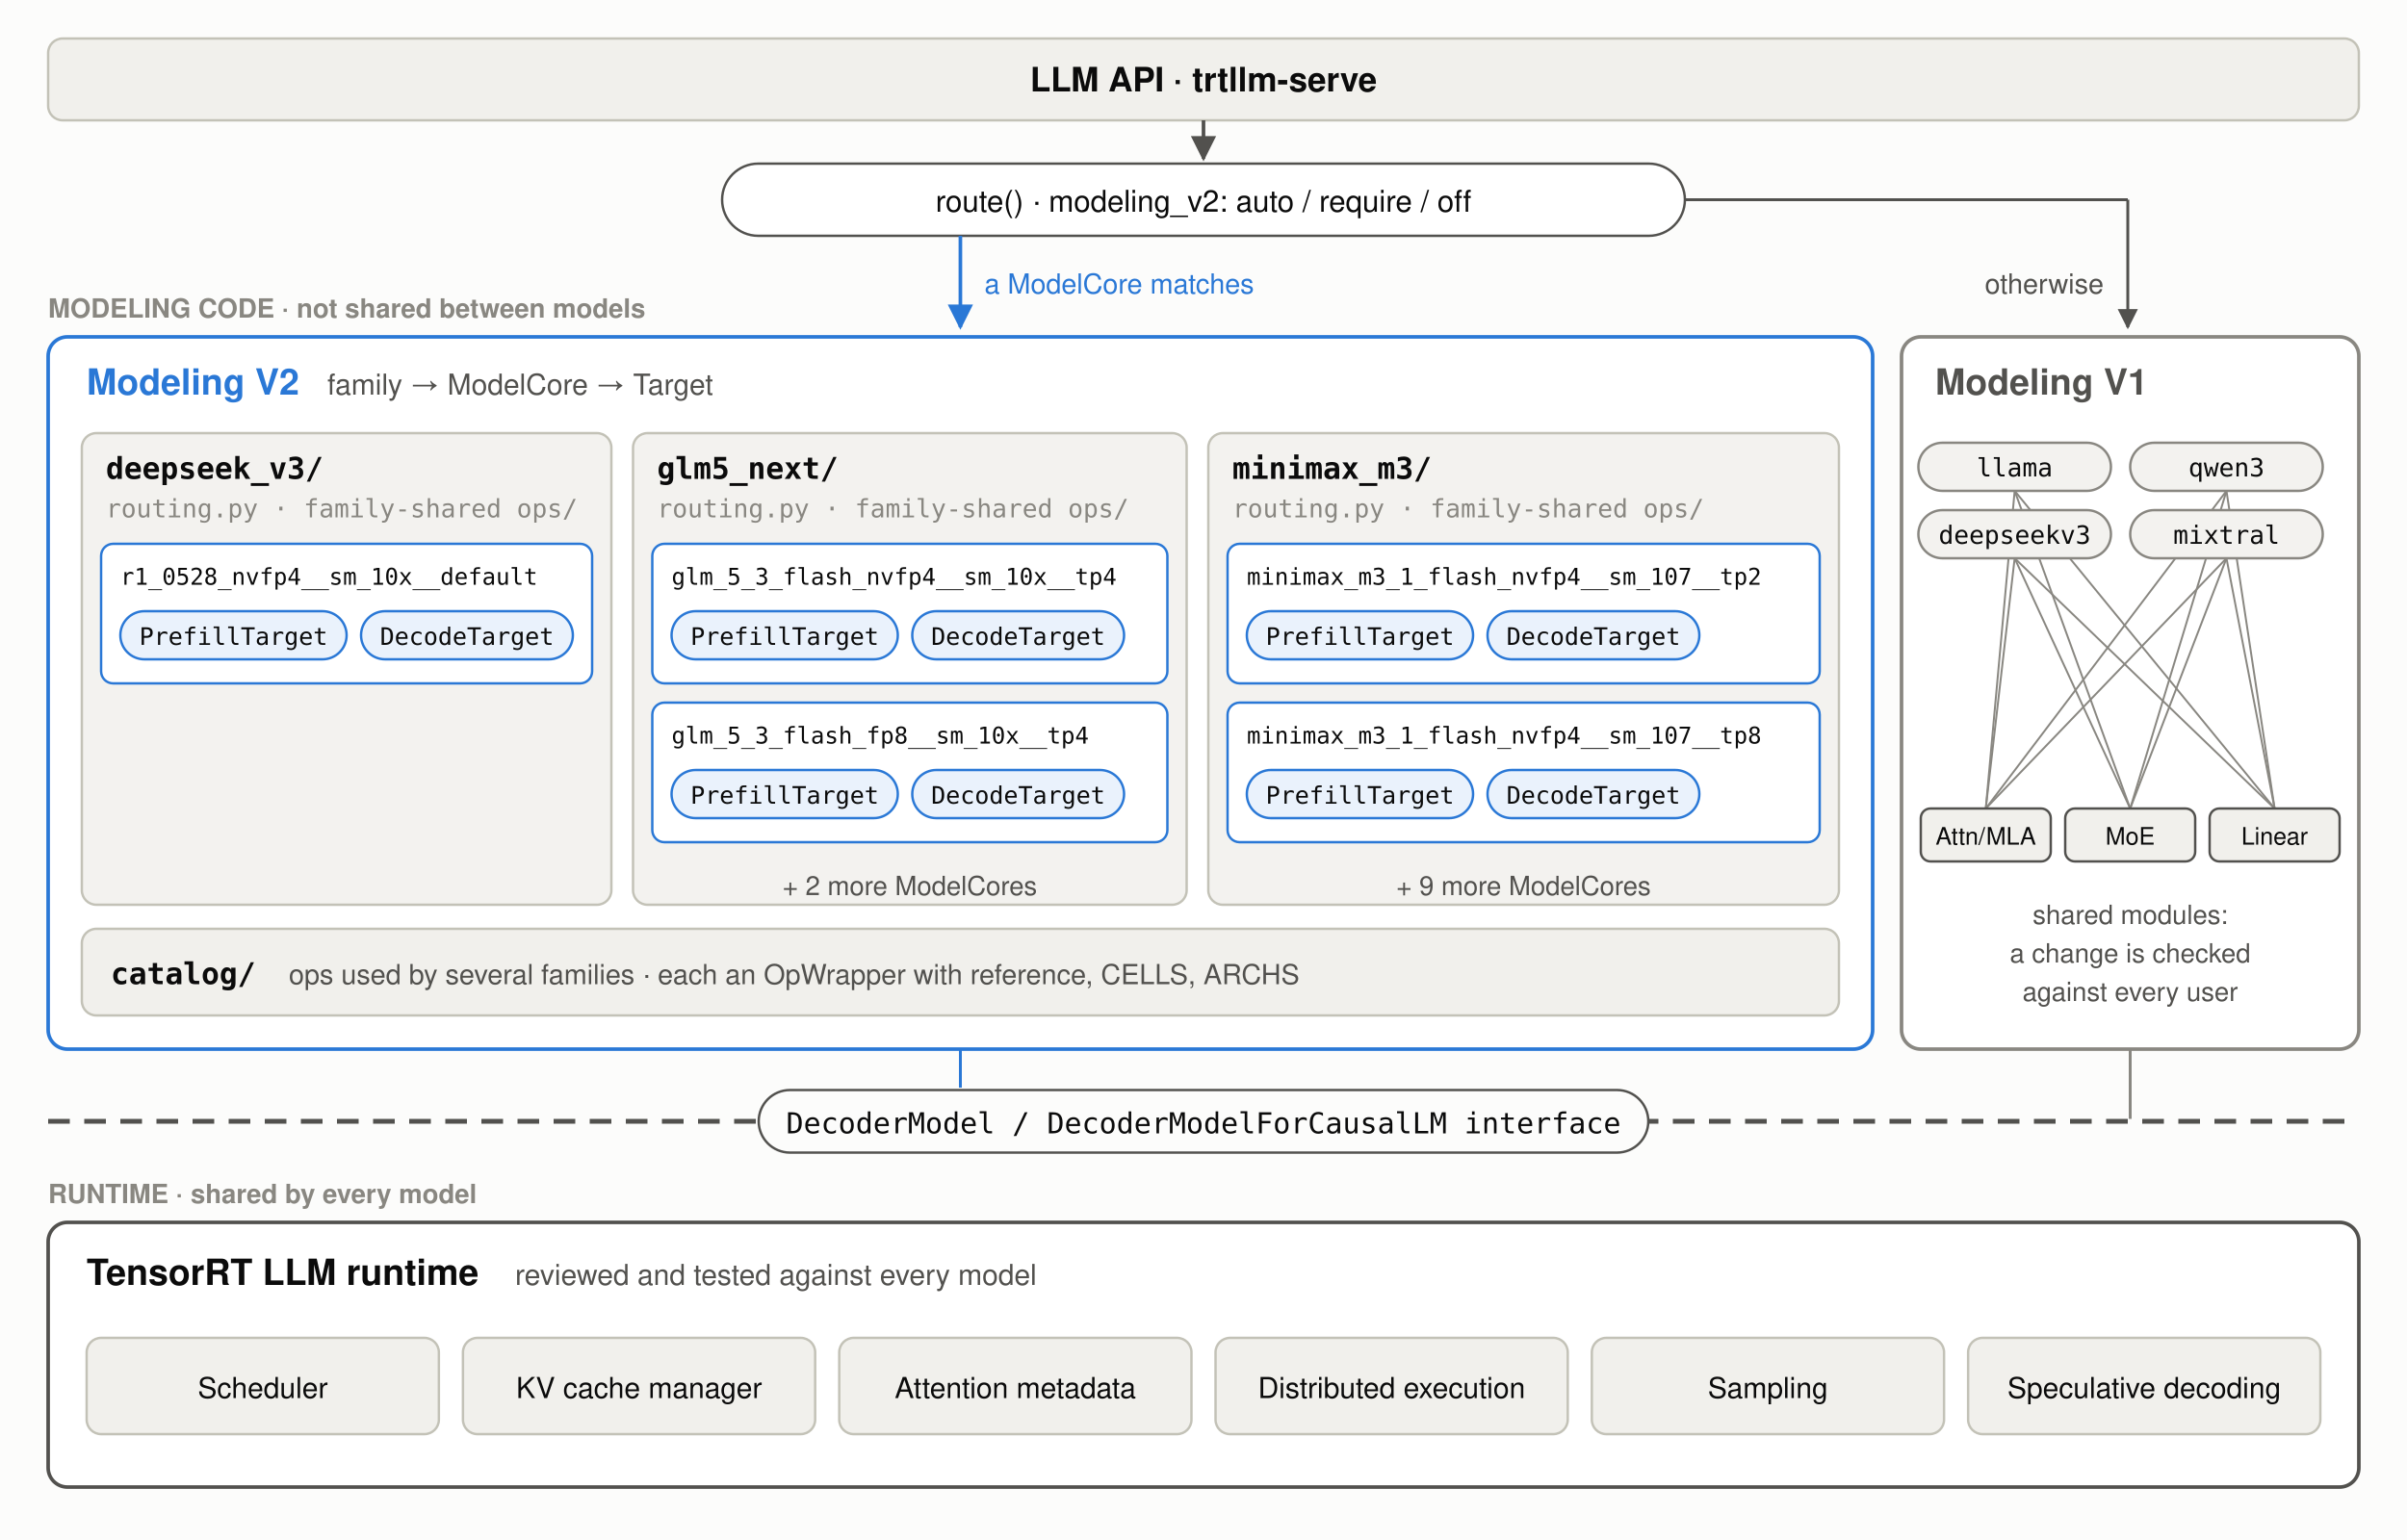
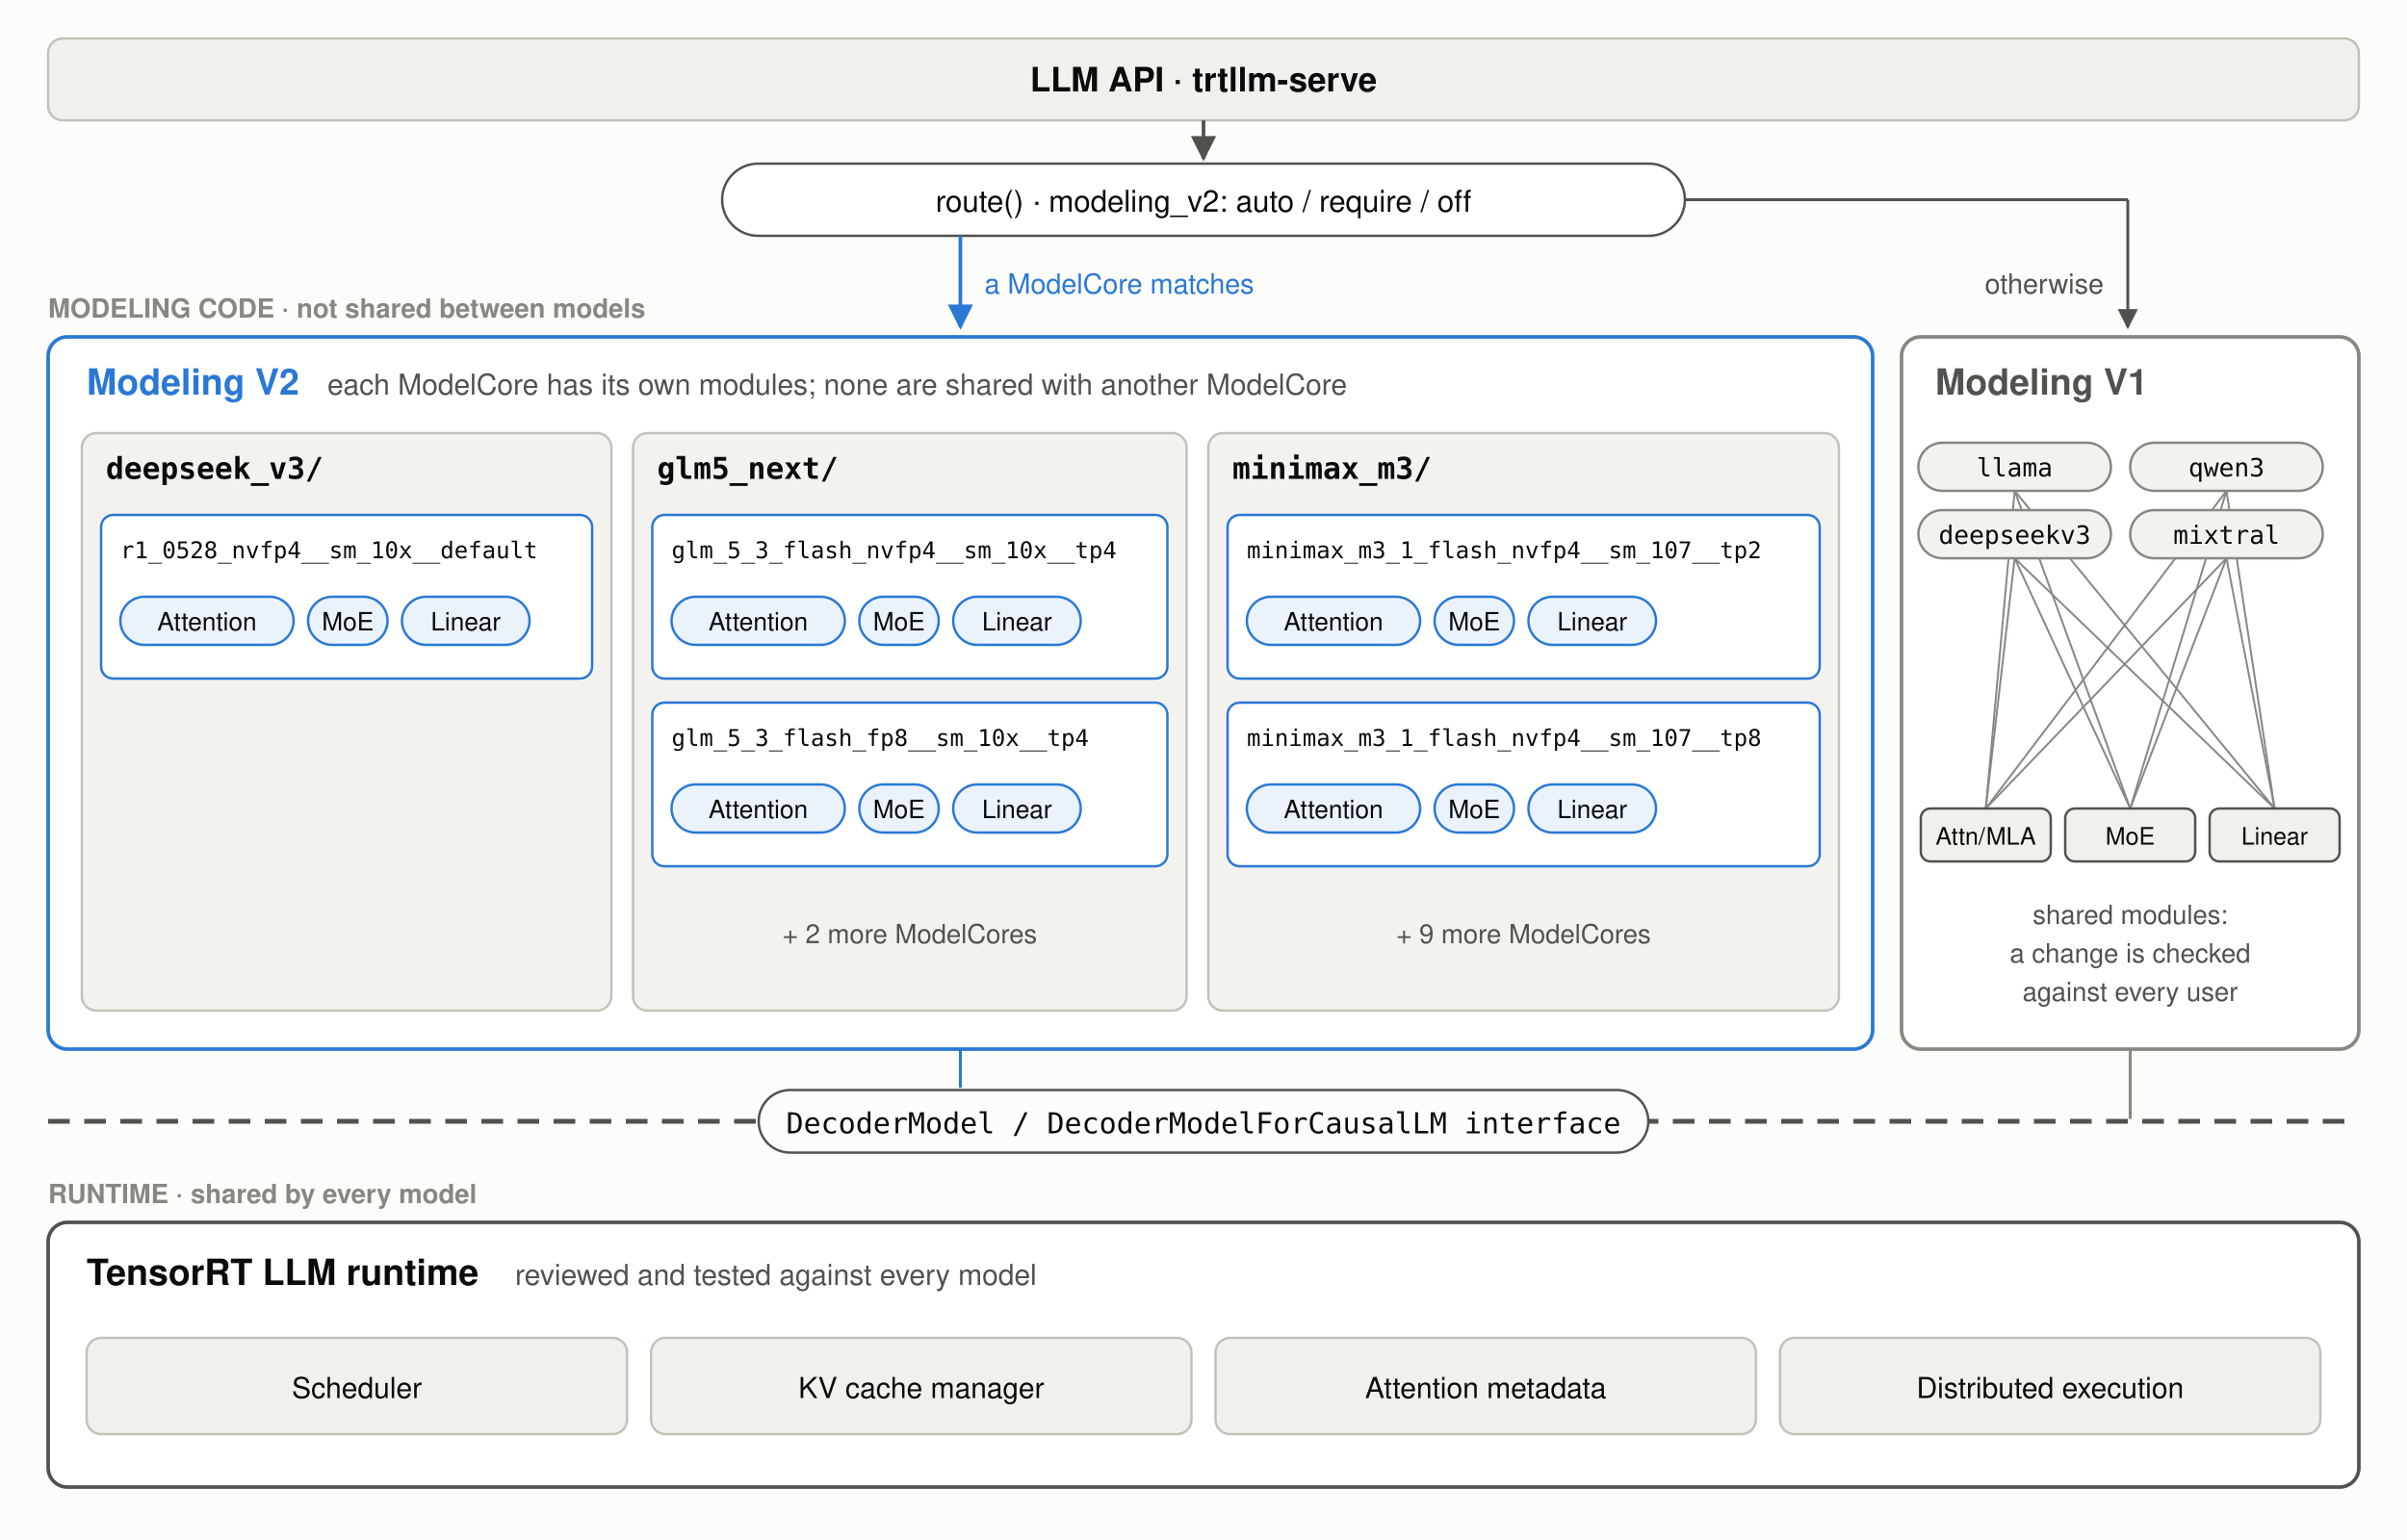
<svg xmlns="http://www.w3.org/2000/svg" width="1000" height="640" viewBox="0 0 1000 640" font-family="system-ui, -apple-system, &quot;Segoe UI&quot;, Helvetica, Arial, sans-serif">
  <defs>
    <marker id="arrB" viewBox="0 0 10 10" refX="9" refY="5" markerWidth="7" markerHeight="7" orient="auto">
      <path d="M0,0 L10,5 L0,10 z" fill="#2a78d6" />
    </marker>
    <marker id="arrG" viewBox="0 0 10 10" refX="9" refY="5" markerWidth="7" markerHeight="7" orient="auto">
      <path d="M0,0 L10,5 L0,10 z" fill="#52514e" />
    </marker>
  </defs>
  <rect width="1000" height="640" fill="#fcfcfb" />
  <rect x="20" y="16" width="960" height="34" rx="6" fill="#f1f0ec" stroke="#c3c2b7" stroke-width="1" />
  <text x="500" y="38" font-size="14" fill="#0b0b0b" font-weight="600" text-anchor="middle">LLM API  ·  trtllm-serve</text>
  <line x1="500" y1="50" x2="500" y2="66" stroke="#52514e" stroke-width="1.5" marker-end="url(#arrG)" />
  <rect x="300" y="68" width="400" height="30" rx="15" fill="#ffffff" stroke="#52514e" stroke-width="1" />
  <text x="500" y="88" font-size="12.5" fill="#0b0b0b" font-weight="400" text-anchor="middle">route()   ·   modeling_v2: auto / require / off</text>
  <line x1="399" y1="98" x2="399" y2="136" stroke="#2a78d6" stroke-width="1.5" marker-end="url(#arrB)" />
  <text x="409" y="122" font-size="11.5" fill="#2a78d6" font-weight="400" text-anchor="start">a ModelCore matches</text>
  <line x1="700" y1="83" x2="884" y2="83" stroke="#52514e" stroke-width="1.2" />
  <line x1="884" y1="83" x2="884" y2="136" stroke="#52514e" stroke-width="1.2" marker-end="url(#arrG)" />
  <text x="874" y="122" font-size="11.5" fill="#52514e" font-weight="400" text-anchor="end">otherwise</text>
  <text x="20" y="132" font-size="11" fill="#898781" font-weight="600" text-anchor="start">MODELING CODE  ·  not shared between models</text>
  <rect x="20" y="140" width="758" height="296" rx="8" fill="#ffffff" stroke="#2a78d6" stroke-width="1.5" />
  <text x="36" y="164" font-size="15" fill="#2a78d6" font-weight="700" text-anchor="start">Modeling V2</text>
-   <text x="136" y="164" font-size="12" fill="#52514e" font-weight="400" text-anchor="start">family  →  ModelCore  →  Target</text>
-   <rect x="34" y="180" width="220" height="196" rx="6" fill="#f3f2ef" stroke="#c3c2b7" stroke-width="1" />
+   <text x="136" y="164" font-size="12" fill="#52514e" font-weight="400" text-anchor="start">each ModelCore has its own modules; none are shared with another ModelCore</text>
+   <rect x="34" y="180" width="220" height="240" rx="6" fill="#f3f2ef" stroke="#c3c2b7" stroke-width="1" />
  <text x="44" y="199" font-size="12.5" fill="#0b0b0b" font-weight="700" text-anchor="start" font-family="ui-monospace, &quot;SFMono-Regular&quot;, Menlo, Consolas, monospace">deepseek_v3/</text>
-   <text x="44" y="215" font-size="10.5" fill="#898781" font-weight="400" text-anchor="start" font-family="ui-monospace, &quot;SFMono-Regular&quot;, Menlo, Consolas, monospace">routing.py · family-shared ops/</text>
-   <rect x="42" y="226" width="204" height="58" rx="5" fill="#ffffff" stroke="#2a78d6" stroke-width="1" />
-   <text x="50" y="243" font-size="9.6" fill="#0b0b0b" font-weight="400" text-anchor="start" font-family="ui-monospace, &quot;SFMono-Regular&quot;, Menlo, Consolas, monospace">r1_0528_nvfp4__sm_10x__default</text>
-   <rect x="50" y="254" width="94" height="20" rx="10" fill="#eaf2fc" stroke="#2a78d6" stroke-width="1" />
-   <text x="97.0" y="268" font-size="10" fill="#0b0b0b" font-weight="400" text-anchor="middle" font-family="ui-monospace, &quot;SFMono-Regular&quot;, Menlo, Consolas, monospace">PrefillTarget</text>
-   <rect x="150" y="254" width="88" height="20" rx="10" fill="#eaf2fc" stroke="#2a78d6" stroke-width="1" />
-   <text x="194.0" y="268" font-size="10" fill="#0b0b0b" font-weight="400" text-anchor="middle" font-family="ui-monospace, &quot;SFMono-Regular&quot;, Menlo, Consolas, monospace">DecodeTarget</text>
-   <rect x="263" y="180" width="230" height="196" rx="6" fill="#f3f2ef" stroke="#c3c2b7" stroke-width="1" />
+   <rect x="42" y="214" width="204" height="68" rx="5" fill="#ffffff" stroke="#2a78d6" stroke-width="1" />
+   <text x="50" y="232" font-size="9.6" fill="#0b0b0b" font-weight="400" text-anchor="start" font-family="ui-monospace, &quot;SFMono-Regular&quot;, Menlo, Consolas, monospace">r1_0528_nvfp4__sm_10x__default</text>
+   <rect x="50" y="248" width="72" height="20" rx="10" fill="#eaf2fc" stroke="#2a78d6" stroke-width="1" />
+   <text x="86.0" y="262" font-size="10.5" fill="#0b0b0b" font-weight="400" text-anchor="middle">Attention</text>
+   <rect x="128" y="248" width="33" height="20" rx="10" fill="#eaf2fc" stroke="#2a78d6" stroke-width="1" />
+   <text x="144.5" y="262" font-size="10.5" fill="#0b0b0b" font-weight="400" text-anchor="middle">MoE</text>
+   <rect x="167" y="248" width="53" height="20" rx="10" fill="#eaf2fc" stroke="#2a78d6" stroke-width="1" />
+   <text x="193.5" y="262" font-size="10.5" fill="#0b0b0b" font-weight="400" text-anchor="middle">Linear</text>
+   <rect x="263" y="180" width="230" height="240" rx="6" fill="#f3f2ef" stroke="#c3c2b7" stroke-width="1" />
  <text x="273" y="199" font-size="12.5" fill="#0b0b0b" font-weight="700" text-anchor="start" font-family="ui-monospace, &quot;SFMono-Regular&quot;, Menlo, Consolas, monospace">glm5_next/</text>
-   <text x="273" y="215" font-size="10.5" fill="#898781" font-weight="400" text-anchor="start" font-family="ui-monospace, &quot;SFMono-Regular&quot;, Menlo, Consolas, monospace">routing.py · family-shared ops/</text>
-   <rect x="271" y="226" width="214" height="58" rx="5" fill="#ffffff" stroke="#2a78d6" stroke-width="1" />
-   <text x="279" y="243" font-size="9.6" fill="#0b0b0b" font-weight="400" text-anchor="start" font-family="ui-monospace, &quot;SFMono-Regular&quot;, Menlo, Consolas, monospace">glm_5_3_flash_nvfp4__sm_10x__tp4</text>
-   <rect x="279" y="254" width="94" height="20" rx="10" fill="#eaf2fc" stroke="#2a78d6" stroke-width="1" />
-   <text x="326.0" y="268" font-size="10" fill="#0b0b0b" font-weight="400" text-anchor="middle" font-family="ui-monospace, &quot;SFMono-Regular&quot;, Menlo, Consolas, monospace">PrefillTarget</text>
-   <rect x="379" y="254" width="88" height="20" rx="10" fill="#eaf2fc" stroke="#2a78d6" stroke-width="1" />
-   <text x="423.0" y="268" font-size="10" fill="#0b0b0b" font-weight="400" text-anchor="middle" font-family="ui-monospace, &quot;SFMono-Regular&quot;, Menlo, Consolas, monospace">DecodeTarget</text>
-   <rect x="271" y="292" width="214" height="58" rx="5" fill="#ffffff" stroke="#2a78d6" stroke-width="1" />
-   <text x="279" y="309" font-size="9.6" fill="#0b0b0b" font-weight="400" text-anchor="start" font-family="ui-monospace, &quot;SFMono-Regular&quot;, Menlo, Consolas, monospace">glm_5_3_flash_fp8__sm_10x__tp4</text>
-   <rect x="279" y="320" width="94" height="20" rx="10" fill="#eaf2fc" stroke="#2a78d6" stroke-width="1" />
-   <text x="326.0" y="334" font-size="10" fill="#0b0b0b" font-weight="400" text-anchor="middle" font-family="ui-monospace, &quot;SFMono-Regular&quot;, Menlo, Consolas, monospace">PrefillTarget</text>
-   <rect x="379" y="320" width="88" height="20" rx="10" fill="#eaf2fc" stroke="#2a78d6" stroke-width="1" />
-   <text x="423.0" y="334" font-size="10" fill="#0b0b0b" font-weight="400" text-anchor="middle" font-family="ui-monospace, &quot;SFMono-Regular&quot;, Menlo, Consolas, monospace">DecodeTarget</text>
-   <text x="378.0" y="372" font-size="11" fill="#52514e" font-weight="400" text-anchor="middle">+ 2 more ModelCores</text>
-   <rect x="502" y="180" width="262" height="196" rx="6" fill="#f3f2ef" stroke="#c3c2b7" stroke-width="1" />
+   <rect x="271" y="214" width="214" height="68" rx="5" fill="#ffffff" stroke="#2a78d6" stroke-width="1" />
+   <text x="279" y="232" font-size="9.6" fill="#0b0b0b" font-weight="400" text-anchor="start" font-family="ui-monospace, &quot;SFMono-Regular&quot;, Menlo, Consolas, monospace">glm_5_3_flash_nvfp4__sm_10x__tp4</text>
+   <rect x="279" y="248" width="72" height="20" rx="10" fill="#eaf2fc" stroke="#2a78d6" stroke-width="1" />
+   <text x="315.0" y="262" font-size="10.5" fill="#0b0b0b" font-weight="400" text-anchor="middle">Attention</text>
+   <rect x="357" y="248" width="33" height="20" rx="10" fill="#eaf2fc" stroke="#2a78d6" stroke-width="1" />
+   <text x="373.5" y="262" font-size="10.5" fill="#0b0b0b" font-weight="400" text-anchor="middle">MoE</text>
+   <rect x="396" y="248" width="53" height="20" rx="10" fill="#eaf2fc" stroke="#2a78d6" stroke-width="1" />
+   <text x="422.5" y="262" font-size="10.5" fill="#0b0b0b" font-weight="400" text-anchor="middle">Linear</text>
+   <rect x="271" y="292" width="214" height="68" rx="5" fill="#ffffff" stroke="#2a78d6" stroke-width="1" />
+   <text x="279" y="310" font-size="9.6" fill="#0b0b0b" font-weight="400" text-anchor="start" font-family="ui-monospace, &quot;SFMono-Regular&quot;, Menlo, Consolas, monospace">glm_5_3_flash_fp8__sm_10x__tp4</text>
+   <rect x="279" y="326" width="72" height="20" rx="10" fill="#eaf2fc" stroke="#2a78d6" stroke-width="1" />
+   <text x="315.0" y="340" font-size="10.5" fill="#0b0b0b" font-weight="400" text-anchor="middle">Attention</text>
+   <rect x="357" y="326" width="33" height="20" rx="10" fill="#eaf2fc" stroke="#2a78d6" stroke-width="1" />
+   <text x="373.5" y="340" font-size="10.5" fill="#0b0b0b" font-weight="400" text-anchor="middle">MoE</text>
+   <rect x="396" y="326" width="53" height="20" rx="10" fill="#eaf2fc" stroke="#2a78d6" stroke-width="1" />
+   <text x="422.5" y="340" font-size="10.5" fill="#0b0b0b" font-weight="400" text-anchor="middle">Linear</text>
+   <text x="378.0" y="392" font-size="11" fill="#52514e" font-weight="400" text-anchor="middle">+ 2 more ModelCores</text>
+   <rect x="502" y="180" width="262" height="240" rx="6" fill="#f3f2ef" stroke="#c3c2b7" stroke-width="1" />
  <text x="512" y="199" font-size="12.5" fill="#0b0b0b" font-weight="700" text-anchor="start" font-family="ui-monospace, &quot;SFMono-Regular&quot;, Menlo, Consolas, monospace">minimax_m3/</text>
-   <text x="512" y="215" font-size="10.5" fill="#898781" font-weight="400" text-anchor="start" font-family="ui-monospace, &quot;SFMono-Regular&quot;, Menlo, Consolas, monospace">routing.py · family-shared ops/</text>
-   <rect x="510" y="226" width="246" height="58" rx="5" fill="#ffffff" stroke="#2a78d6" stroke-width="1" />
-   <text x="518" y="243" font-size="9.6" fill="#0b0b0b" font-weight="400" text-anchor="start" font-family="ui-monospace, &quot;SFMono-Regular&quot;, Menlo, Consolas, monospace">minimax_m3_1_flash_nvfp4__sm_107__tp2</text>
-   <rect x="518" y="254" width="94" height="20" rx="10" fill="#eaf2fc" stroke="#2a78d6" stroke-width="1" />
-   <text x="565.0" y="268" font-size="10" fill="#0b0b0b" font-weight="400" text-anchor="middle" font-family="ui-monospace, &quot;SFMono-Regular&quot;, Menlo, Consolas, monospace">PrefillTarget</text>
-   <rect x="618" y="254" width="88" height="20" rx="10" fill="#eaf2fc" stroke="#2a78d6" stroke-width="1" />
-   <text x="662.0" y="268" font-size="10" fill="#0b0b0b" font-weight="400" text-anchor="middle" font-family="ui-monospace, &quot;SFMono-Regular&quot;, Menlo, Consolas, monospace">DecodeTarget</text>
-   <rect x="510" y="292" width="246" height="58" rx="5" fill="#ffffff" stroke="#2a78d6" stroke-width="1" />
-   <text x="518" y="309" font-size="9.6" fill="#0b0b0b" font-weight="400" text-anchor="start" font-family="ui-monospace, &quot;SFMono-Regular&quot;, Menlo, Consolas, monospace">minimax_m3_1_flash_nvfp4__sm_107__tp8</text>
-   <rect x="518" y="320" width="94" height="20" rx="10" fill="#eaf2fc" stroke="#2a78d6" stroke-width="1" />
-   <text x="565.0" y="334" font-size="10" fill="#0b0b0b" font-weight="400" text-anchor="middle" font-family="ui-monospace, &quot;SFMono-Regular&quot;, Menlo, Consolas, monospace">PrefillTarget</text>
-   <rect x="618" y="320" width="88" height="20" rx="10" fill="#eaf2fc" stroke="#2a78d6" stroke-width="1" />
-   <text x="662.0" y="334" font-size="10" fill="#0b0b0b" font-weight="400" text-anchor="middle" font-family="ui-monospace, &quot;SFMono-Regular&quot;, Menlo, Consolas, monospace">DecodeTarget</text>
-   <text x="633.0" y="372" font-size="11" fill="#52514e" font-weight="400" text-anchor="middle">+ 9 more ModelCores</text>
-   <rect x="34" y="386" width="730" height="36" rx="6" fill="#f1f0ec" stroke="#c3c2b7" stroke-width="1" />
-   <text x="46" y="409" font-size="12.5" fill="#0b0b0b" font-weight="700" text-anchor="start" font-family="ui-monospace, &quot;SFMono-Regular&quot;, Menlo, Consolas, monospace">catalog/</text>
-   <text x="120" y="409" font-size="11.5" fill="#52514e" font-weight="400" text-anchor="start">ops used by several families · each an OpWrapper with reference, CELLS, ARCHS</text>
+   <rect x="510" y="214" width="246" height="68" rx="5" fill="#ffffff" stroke="#2a78d6" stroke-width="1" />
+   <text x="518" y="232" font-size="9.6" fill="#0b0b0b" font-weight="400" text-anchor="start" font-family="ui-monospace, &quot;SFMono-Regular&quot;, Menlo, Consolas, monospace">minimax_m3_1_flash_nvfp4__sm_107__tp2</text>
+   <rect x="518" y="248" width="72" height="20" rx="10" fill="#eaf2fc" stroke="#2a78d6" stroke-width="1" />
+   <text x="554.0" y="262" font-size="10.5" fill="#0b0b0b" font-weight="400" text-anchor="middle">Attention</text>
+   <rect x="596" y="248" width="33" height="20" rx="10" fill="#eaf2fc" stroke="#2a78d6" stroke-width="1" />
+   <text x="612.5" y="262" font-size="10.5" fill="#0b0b0b" font-weight="400" text-anchor="middle">MoE</text>
+   <rect x="635" y="248" width="53" height="20" rx="10" fill="#eaf2fc" stroke="#2a78d6" stroke-width="1" />
+   <text x="661.5" y="262" font-size="10.5" fill="#0b0b0b" font-weight="400" text-anchor="middle">Linear</text>
+   <rect x="510" y="292" width="246" height="68" rx="5" fill="#ffffff" stroke="#2a78d6" stroke-width="1" />
+   <text x="518" y="310" font-size="9.6" fill="#0b0b0b" font-weight="400" text-anchor="start" font-family="ui-monospace, &quot;SFMono-Regular&quot;, Menlo, Consolas, monospace">minimax_m3_1_flash_nvfp4__sm_107__tp8</text>
+   <rect x="518" y="326" width="72" height="20" rx="10" fill="#eaf2fc" stroke="#2a78d6" stroke-width="1" />
+   <text x="554.0" y="340" font-size="10.5" fill="#0b0b0b" font-weight="400" text-anchor="middle">Attention</text>
+   <rect x="596" y="326" width="33" height="20" rx="10" fill="#eaf2fc" stroke="#2a78d6" stroke-width="1" />
+   <text x="612.5" y="340" font-size="10.5" fill="#0b0b0b" font-weight="400" text-anchor="middle">MoE</text>
+   <rect x="635" y="326" width="53" height="20" rx="10" fill="#eaf2fc" stroke="#2a78d6" stroke-width="1" />
+   <text x="661.5" y="340" font-size="10.5" fill="#0b0b0b" font-weight="400" text-anchor="middle">Linear</text>
+   <text x="633.0" y="392" font-size="11" fill="#52514e" font-weight="400" text-anchor="middle">+ 9 more ModelCores</text>
  <rect x="790" y="140" width="190" height="296" rx="8" fill="#ffffff" stroke="#898781" stroke-width="1.5" />
  <text x="804" y="164" font-size="15" fill="#52514e" font-weight="700" text-anchor="start">Modeling V1</text>
  <line x1="837" y1="204" x2="825" y2="336" stroke="#898781" stroke-width="0.8" />
  <line x1="837" y1="204" x2="885" y2="336" stroke="#898781" stroke-width="0.8" />
  <line x1="837" y1="204" x2="945" y2="336" stroke="#898781" stroke-width="0.8" />
  <line x1="925" y1="204" x2="825" y2="336" stroke="#898781" stroke-width="0.8" />
  <line x1="925" y1="204" x2="885" y2="336" stroke="#898781" stroke-width="0.8" />
  <line x1="925" y1="204" x2="945" y2="336" stroke="#898781" stroke-width="0.8" />
  <line x1="837" y1="232" x2="825" y2="336" stroke="#898781" stroke-width="0.8" />
  <line x1="837" y1="232" x2="885" y2="336" stroke="#898781" stroke-width="0.8" />
  <line x1="837" y1="232" x2="945" y2="336" stroke="#898781" stroke-width="0.8" />
  <line x1="925" y1="232" x2="825" y2="336" stroke="#898781" stroke-width="0.8" />
  <line x1="925" y1="232" x2="885" y2="336" stroke="#898781" stroke-width="0.8" />
  <line x1="925" y1="232" x2="945" y2="336" stroke="#898781" stroke-width="0.8" />
  <rect x="797" y="184" width="80" height="20" rx="10" fill="#f3f2ef" stroke="#898781" stroke-width="1" />
  <text x="837" y="198" font-size="10.5" fill="#0b0b0b" font-weight="400" text-anchor="middle" font-family="ui-monospace, &quot;SFMono-Regular&quot;, Menlo, Consolas, monospace">llama</text>
  <rect x="885" y="184" width="80" height="20" rx="10" fill="#f3f2ef" stroke="#898781" stroke-width="1" />
  <text x="925" y="198" font-size="10.5" fill="#0b0b0b" font-weight="400" text-anchor="middle" font-family="ui-monospace, &quot;SFMono-Regular&quot;, Menlo, Consolas, monospace">qwen3</text>
  <rect x="797" y="212" width="80" height="20" rx="10" fill="#f3f2ef" stroke="#898781" stroke-width="1" />
  <text x="837" y="226" font-size="10.5" fill="#0b0b0b" font-weight="400" text-anchor="middle" font-family="ui-monospace, &quot;SFMono-Regular&quot;, Menlo, Consolas, monospace">deepseekv3</text>
  <rect x="885" y="212" width="80" height="20" rx="10" fill="#f3f2ef" stroke="#898781" stroke-width="1" />
  <text x="925" y="226" font-size="10.5" fill="#0b0b0b" font-weight="400" text-anchor="middle" font-family="ui-monospace, &quot;SFMono-Regular&quot;, Menlo, Consolas, monospace">mixtral</text>
  <rect x="798" y="336" width="54" height="22" rx="4" fill="#f1f0ec" stroke="#52514e" stroke-width="1" />
  <text x="825" y="351" font-size="10" fill="#0b0b0b" font-weight="400" text-anchor="middle">Attn/MLA</text>
  <rect x="858" y="336" width="54" height="22" rx="4" fill="#f1f0ec" stroke="#52514e" stroke-width="1" />
  <text x="885" y="351" font-size="10" fill="#0b0b0b" font-weight="400" text-anchor="middle">MoE</text>
  <rect x="918" y="336" width="54" height="22" rx="4" fill="#f1f0ec" stroke="#52514e" stroke-width="1" />
  <text x="945" y="351" font-size="10" fill="#0b0b0b" font-weight="400" text-anchor="middle">Linear</text>
  <text x="885.0" y="384" font-size="11" fill="#52514e" font-weight="400" text-anchor="middle">shared modules:</text>
  <text x="885.0" y="400" font-size="11" fill="#52514e" font-weight="400" text-anchor="middle">a change is checked</text>
  <text x="885.0" y="416" font-size="11" fill="#52514e" font-weight="400" text-anchor="middle">against every user</text>
  <line x1="20" y1="466" x2="980" y2="466" stroke="#52514e" stroke-width="2" stroke-dasharray="9 6" />
  <rect x="315.2" y="453" width="369.6" height="26" rx="13" fill="#fcfcfb" stroke="#52514e" stroke-width="1" />
  <text x="500" y="471" font-size="12" fill="#0b0b0b" font-weight="400" text-anchor="middle" font-family="ui-monospace, &quot;SFMono-Regular&quot;, Menlo, Consolas, monospace">DecoderModel / DecoderModelForCausalLM interface</text>
  <line x1="399" y1="436" x2="399" y2="452" stroke="#2a78d6" stroke-width="1.2" />
  <line x1="885" y1="436" x2="885" y2="465" stroke="#898781" stroke-width="1.2" />
  <text x="20" y="500" font-size="11" fill="#898781" font-weight="600" text-anchor="start">RUNTIME  ·  shared by every model</text>
  <rect x="20" y="508" width="960" height="110" rx="8" fill="#ffffff" stroke="#52514e" stroke-width="1.5" />
  <text x="36" y="534" font-size="15" fill="#0b0b0b" font-weight="700" text-anchor="start">TensorRT LLM runtime</text>
  <text x="214" y="534" font-size="12" fill="#52514e" font-weight="400" text-anchor="start">reviewed and tested against every model</text>
-   <rect x="36.0" y="556" width="146.333" height="40" rx="6" fill="#f1f0ec" stroke="#c3c2b7" stroke-width="1" />
-   <text x="109.167" y="581" font-size="12" fill="#0b0b0b" font-weight="400" text-anchor="middle">Scheduler</text>
-   <rect x="192.333" y="556" width="146.333" height="40" rx="6" fill="#f1f0ec" stroke="#c3c2b7" stroke-width="1" />
-   <text x="265.5" y="581" font-size="12" fill="#0b0b0b" font-weight="400" text-anchor="middle">KV cache manager</text>
-   <rect x="348.667" y="556" width="146.333" height="40" rx="6" fill="#f1f0ec" stroke="#c3c2b7" stroke-width="1" />
-   <text x="421.833" y="581" font-size="12" fill="#0b0b0b" font-weight="400" text-anchor="middle">Attention metadata</text>
-   <rect x="505.0" y="556" width="146.333" height="40" rx="6" fill="#f1f0ec" stroke="#c3c2b7" stroke-width="1" />
-   <text x="578.167" y="581" font-size="12" fill="#0b0b0b" font-weight="400" text-anchor="middle">Distributed execution</text>
-   <rect x="661.333" y="556" width="146.333" height="40" rx="6" fill="#f1f0ec" stroke="#c3c2b7" stroke-width="1" />
-   <text x="734.5" y="581" font-size="12" fill="#0b0b0b" font-weight="400" text-anchor="middle">Sampling</text>
-   <rect x="817.667" y="556" width="146.333" height="40" rx="6" fill="#f1f0ec" stroke="#c3c2b7" stroke-width="1" />
-   <text x="890.833" y="581" font-size="12" fill="#0b0b0b" font-weight="400" text-anchor="middle">Speculative decoding</text>
+   <rect x="36.0" y="556" width="224.5" height="40" rx="6" fill="#f1f0ec" stroke="#c3c2b7" stroke-width="1" />
+   <text x="148.25" y="581" font-size="12" fill="#0b0b0b" font-weight="400" text-anchor="middle">Scheduler</text>
+   <rect x="270.5" y="556" width="224.5" height="40" rx="6" fill="#f1f0ec" stroke="#c3c2b7" stroke-width="1" />
+   <text x="382.75" y="581" font-size="12" fill="#0b0b0b" font-weight="400" text-anchor="middle">KV cache manager</text>
+   <rect x="505.0" y="556" width="224.5" height="40" rx="6" fill="#f1f0ec" stroke="#c3c2b7" stroke-width="1" />
+   <text x="617.25" y="581" font-size="12" fill="#0b0b0b" font-weight="400" text-anchor="middle">Attention metadata</text>
+   <rect x="739.5" y="556" width="224.5" height="40" rx="6" fill="#f1f0ec" stroke="#c3c2b7" stroke-width="1" />
+   <text x="851.75" y="581" font-size="12" fill="#0b0b0b" font-weight="400" text-anchor="middle">Distributed execution</text>
</svg>
